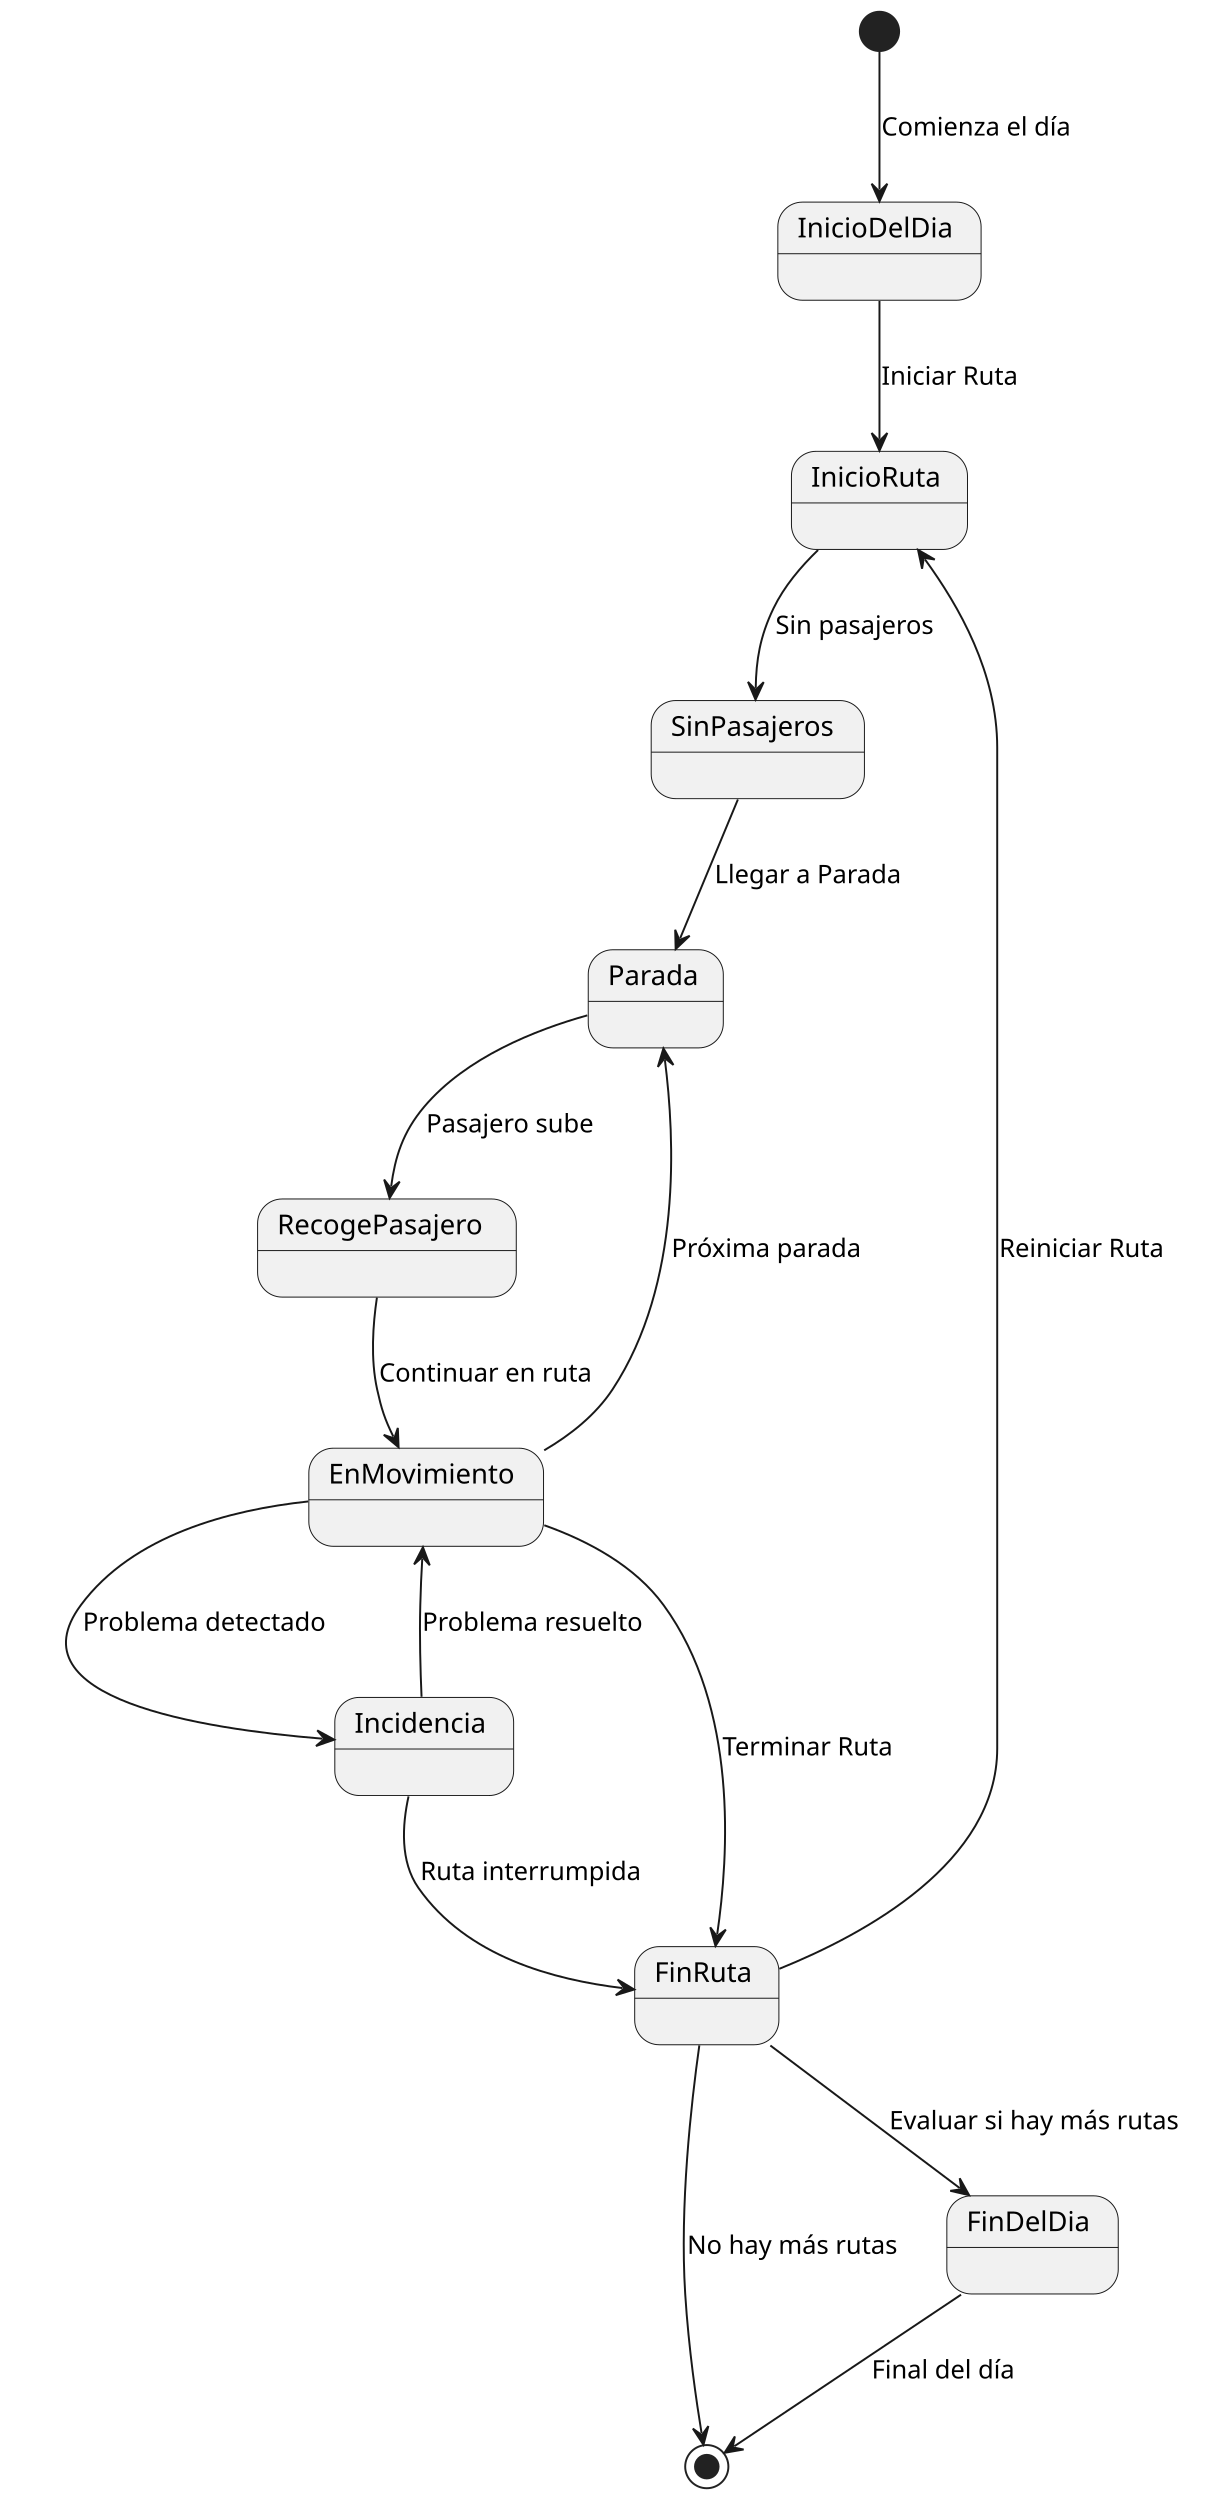
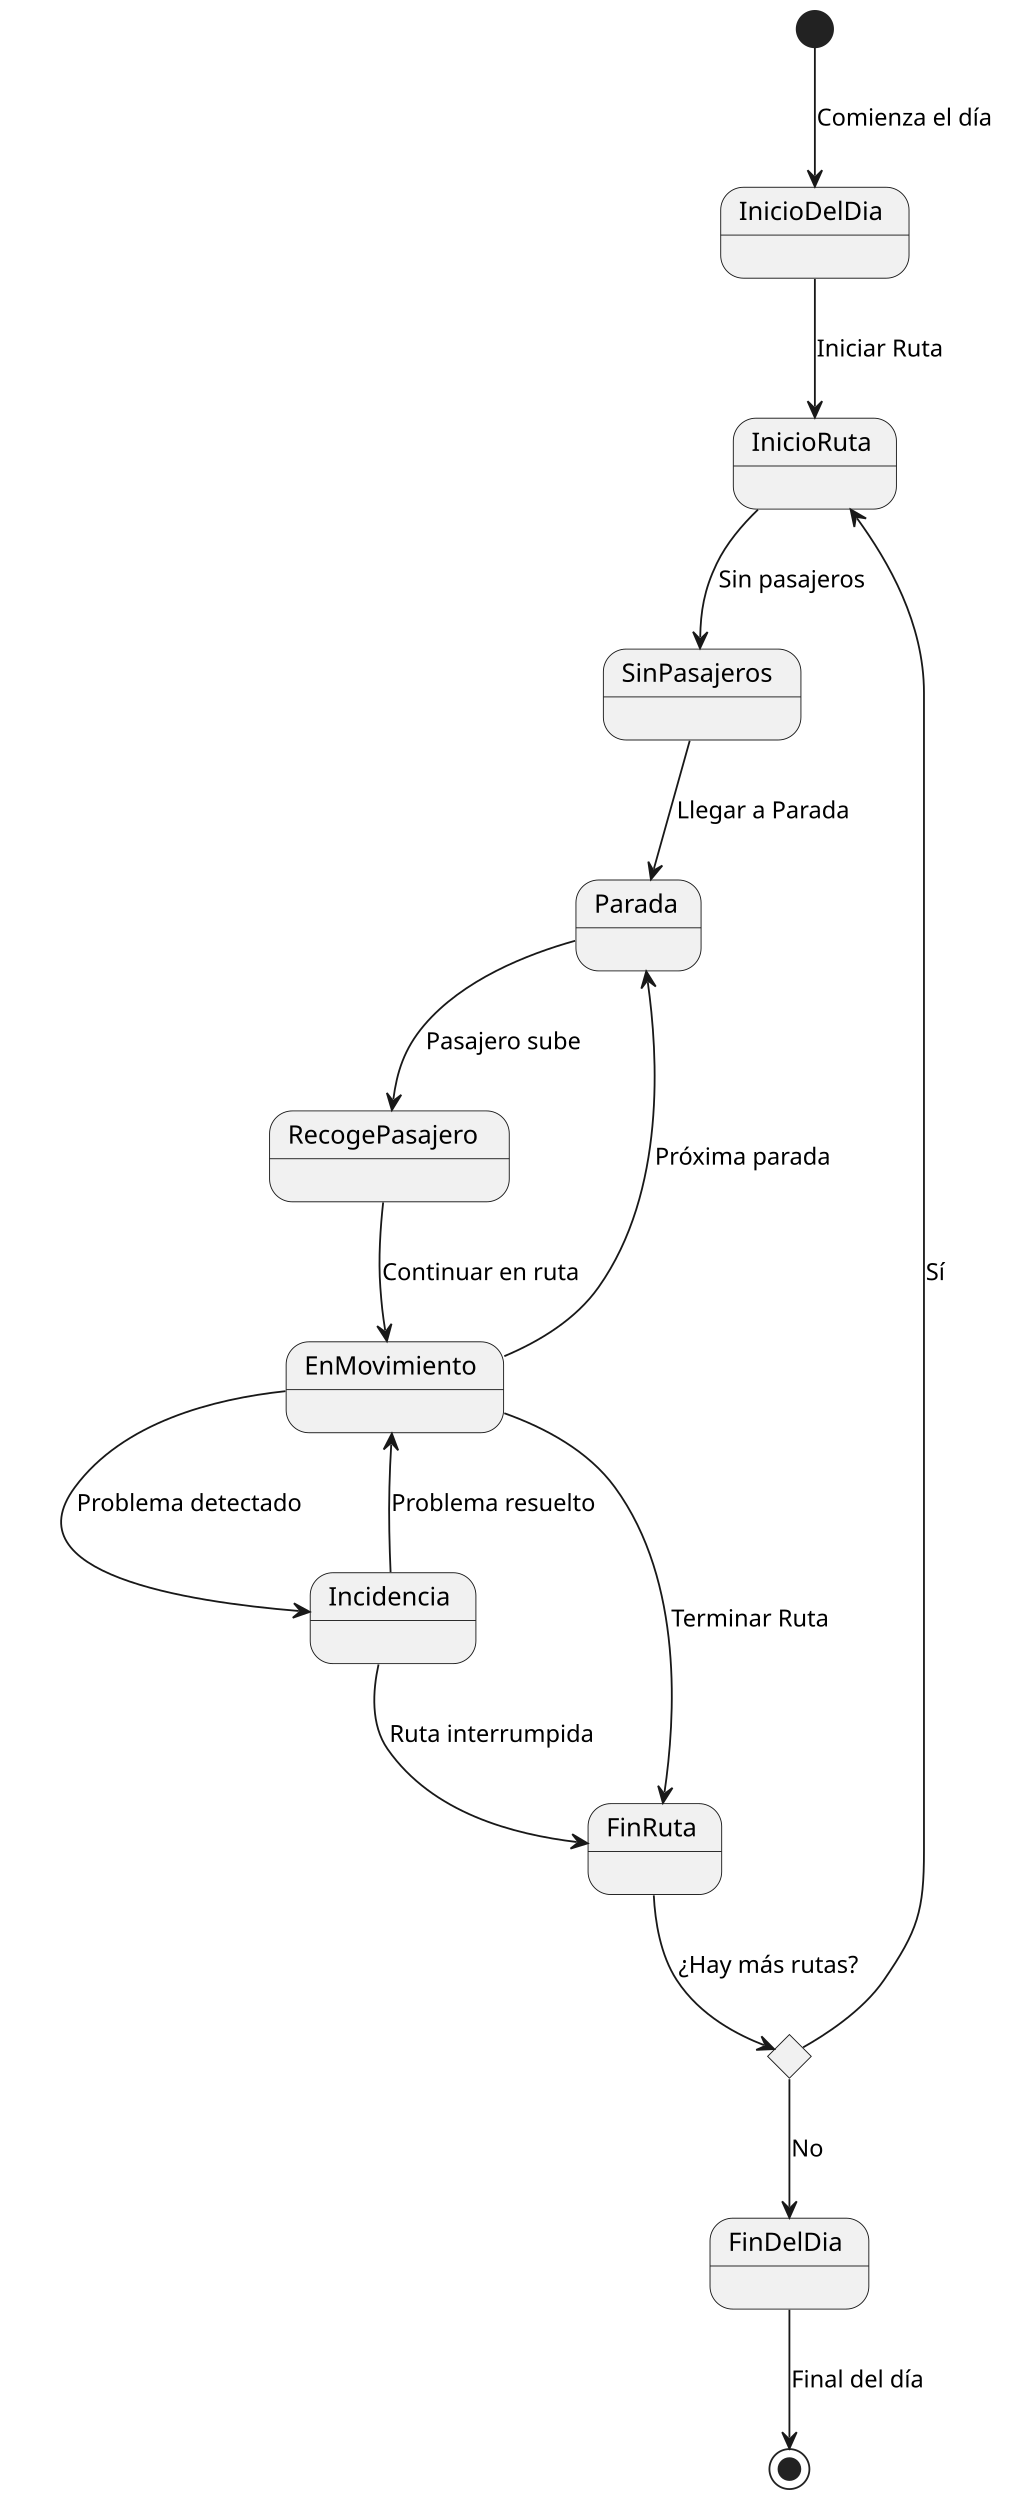
- <svg xmlns="http://www.w3.org/2000/svg" contentStyleType="text/css" height="1274px" preserveAspectRatio="none" style="width:621px;height:1274px;background:#FFFFFF;" version="1.1" viewBox="0 0 621 1274" width="621px" zoomAndPan="magnify">
+ <svg xmlns="http://www.w3.org/2000/svg" contentStyleType="text/css" height="1375px" preserveAspectRatio="none" style="width:561px;height:1375px;background:#FFFFFF;" version="1.1" viewBox="0 0 561 1375" width="561px" zoomAndPan="magnify">
  <defs />
  <g>
    <ellipse cx="448.18" cy="16" fill="#222222" rx="10" ry="10" style="stroke:#222222;stroke-width:1.0;" />
    <g id="InicioDelDia">
      <rect fill="#F1F1F1" height="50" rx="12.5" ry="12.5" style="stroke:#181818;stroke-width:0.5;" width="103.576" x="396.39" y="103" />
      <line style="stroke:#181818;stroke-width:0.5;" x1="396.39" x2="499.966" y1="129.297" y2="129.297" />
      <text fill="#000000" font-family="sans-serif" font-size="14" lengthAdjust="spacing" textLength="83.576" x="406.39" y="120.995">InicioDelDia</text>
    </g>
    <g id="InicioRuta">
      <rect fill="#F1F1F1" height="50" rx="12.5" ry="12.5" style="stroke:#181818;stroke-width:0.5;" width="89.713" x="403.32" y="230" />
      <line style="stroke:#181818;stroke-width:0.5;" x1="403.32" x2="493.033" y1="256.297" y2="256.297" />
      <text fill="#000000" font-family="sans-serif" font-size="14" lengthAdjust="spacing" textLength="69.713" x="413.32" y="247.995">InicioRuta</text>
    </g>
+     <g id="elem_choice">
+       <polygon fill="#F1F1F1" points="434.18,1119,446.18,1131,434.18,1143,422.18,1131,434.18,1119" style="stroke:#181818;stroke-width:0.5;" />
+     </g>
    <g id="SinPasajeros">
      <rect fill="#F1F1F1" height="50" rx="12.5" ry="12.5" style="stroke:#181818;stroke-width:0.5;" width="108.662" x="331.85" y="357" />
      <line style="stroke:#181818;stroke-width:0.5;" x1="331.85" x2="440.512" y1="383.297" y2="383.297" />
      <text fill="#000000" font-family="sans-serif" font-size="14" lengthAdjust="spacing" textLength="88.662" x="341.85" y="374.995">SinPasajeros</text>
    </g>
    <g id="Parada">
-       <rect fill="#F1F1F1" height="50" rx="12.5" ry="12.5" style="stroke:#181818;stroke-width:0.5;" width="68.822" x="299.77" y="484" />
-       <line style="stroke:#181818;stroke-width:0.5;" x1="299.77" x2="368.592" y1="510.297" y2="510.297" />
-       <text fill="#000000" font-family="sans-serif" font-size="14" lengthAdjust="spacing" textLength="48.822" x="309.77" y="501.995">Parada</text>
+       <rect fill="#F1F1F1" height="50" rx="12.5" ry="12.5" style="stroke:#181818;stroke-width:0.5;" width="68.822" x="316.77" y="484" />
+       <line style="stroke:#181818;stroke-width:0.5;" x1="316.77" x2="385.592" y1="510.297" y2="510.297" />
+       <text fill="#000000" font-family="sans-serif" font-size="14" lengthAdjust="spacing" textLength="48.822" x="326.77" y="501.995">Parada</text>
    </g>
    <g id="RecogePasajero">
-       <rect fill="#F1F1F1" height="50" rx="12.5" ry="12.5" style="stroke:#181818;stroke-width:0.5;" width="131.822" x="131.27" y="611" />
-       <line style="stroke:#181818;stroke-width:0.5;" x1="131.27" x2="263.092" y1="637.297" y2="637.297" />
-       <text fill="#000000" font-family="sans-serif" font-size="14" lengthAdjust="spacing" textLength="111.822" x="141.27" y="628.995">RecogePasajero</text>
+       <rect fill="#F1F1F1" height="50" rx="12.5" ry="12.5" style="stroke:#181818;stroke-width:0.5;" width="131.822" x="148.27" y="611" />
+       <line style="stroke:#181818;stroke-width:0.5;" x1="148.27" x2="280.092" y1="637.297" y2="637.297" />
+       <text fill="#000000" font-family="sans-serif" font-size="14" lengthAdjust="spacing" textLength="111.822" x="158.27" y="628.995">RecogePasajero</text>
    </g>
    <g id="EnMovimiento">
      <rect fill="#F1F1F1" height="50" rx="12.5" ry="12.5" style="stroke:#181818;stroke-width:0.5;" width="119.606" x="157.38" y="738" />
      <line style="stroke:#181818;stroke-width:0.5;" x1="157.38" x2="276.986" y1="764.297" y2="764.297" />
      <text fill="#000000" font-family="sans-serif" font-size="14" lengthAdjust="spacing" textLength="99.606" x="167.38" y="755.995">EnMovimiento</text>
    </g>
    <g id="Incidencia">
      <rect fill="#F1F1F1" height="50" rx="12.5" ry="12.5" style="stroke:#181818;stroke-width:0.5;" width="91.128" x="170.62" y="865" />
      <line style="stroke:#181818;stroke-width:0.5;" x1="170.62" x2="261.748" y1="891.297" y2="891.297" />
      <text fill="#000000" font-family="sans-serif" font-size="14" lengthAdjust="spacing" textLength="71.128" x="180.62" y="882.995">Incidencia</text>
    </g>
    <g id="FinRuta">
      <rect fill="#F1F1F1" height="50" rx="12.5" ry="12.5" style="stroke:#181818;stroke-width:0.5;" width="73.484" x="323.44" y="992" />
      <line style="stroke:#181818;stroke-width:0.5;" x1="323.44" x2="396.924" y1="1018.297" y2="1018.297" />
      <text fill="#000000" font-family="sans-serif" font-size="14" lengthAdjust="spacing" textLength="53.484" x="333.44" y="1009.995">FinRuta</text>
    </g>
-     <ellipse cx="360.18" cy="1257" fill="none" rx="11" ry="11" style="stroke:#222222;stroke-width:1.0;" />
-     <ellipse cx="360.18" cy="1257" fill="#222222" rx="6" ry="6" style="stroke:#222222;stroke-width:1.0;" />
    <g id="FinDelDia">
-       <rect fill="#F1F1F1" height="50" rx="12.5" ry="12.5" style="stroke:#181818;stroke-width:0.5;" width="87.348" x="482.51" y="1119" />
-       <line style="stroke:#181818;stroke-width:0.5;" x1="482.51" x2="569.858" y1="1145.297" y2="1145.297" />
-       <text fill="#000000" font-family="sans-serif" font-size="14" lengthAdjust="spacing" textLength="67.348" x="492.51" y="1136.995">FinDelDia</text>
+       <rect fill="#F1F1F1" height="50" rx="12.5" ry="12.5" style="stroke:#181818;stroke-width:0.5;" width="87.348" x="390.51" y="1220" />
+       <line style="stroke:#181818;stroke-width:0.5;" x1="390.51" x2="477.858" y1="1246.297" y2="1246.297" />
+       <text fill="#000000" font-family="sans-serif" font-size="14" lengthAdjust="spacing" textLength="67.348" x="400.51" y="1237.995">FinDelDia</text>
    </g>
+     <ellipse cx="434.18" cy="1358" fill="none" rx="11" ry="11" style="stroke:#222222;stroke-width:1.0;" />
+     <ellipse cx="434.18" cy="1358" fill="#222222" rx="6" ry="6" style="stroke:#222222;stroke-width:1.0;" />
    <g id="link_*start*_InicioDelDia">
      <path d="M448.18,26.38 C448.18,43.11 448.18,72.59 448.18,96.63 " fill="none" id="*start*-to-InicioDelDia" style="stroke:#181818;stroke-width:1.0;" />
      <polygon fill="#181818" points="448.18,102.63,452.18,93.63,448.18,97.63,444.18,93.63,448.18,102.63" style="stroke:#181818;stroke-width:1.0;" />
      <text fill="#000000" font-family="sans-serif" font-size="13" lengthAdjust="spacing" textLength="104.038" x="449.18" y="69.067">Comienza el día</text>
    </g>
    <g id="link_InicioDelDia_InicioRuta">
      <path d="M448.18,153.4 C448.18,175.42 448.18,201.66 448.18,223.66 " fill="none" id="InicioDelDia-to-InicioRuta" style="stroke:#181818;stroke-width:1.0;" />
      <polygon fill="#181818" points="448.18,229.66,452.18,220.66,448.18,224.66,444.18,220.66,448.18,229.66" style="stroke:#181818;stroke-width:1.0;" />
      <text fill="#000000" font-family="sans-serif" font-size="13" lengthAdjust="spacing" textLength="74.223" x="449.18" y="196.067">Iniciar Ruta</text>
    </g>
    <g id="link_InicioRuta_SinPasajeros">
      <path d="M416.89,280.29 C408.12,288.73 399.53,298.89 394.18,310 C387.24,324.42 385.365,336.331 385.115,350.561 " fill="none" id="InicioRuta-to-SinPasajeros" style="stroke:#181818;stroke-width:1.0;" />
      <polygon fill="#181818" points="385.01,356.56,389.168,347.632,385.098,351.561,381.169,347.491,385.01,356.56" style="stroke:#181818;stroke-width:1.0;" />
      <text fill="#000000" font-family="sans-serif" font-size="13" lengthAdjust="spacing" textLength="86.874" x="395.18" y="323.067">Sin pasajeros</text>
    </g>
    <g id="link_SinPasajeros_Parada">
-       <path d="M376.03,407.4 C366.87,429.42 355.764,456.12 346.614,478.12 " fill="none" id="SinPasajeros-to-Parada" style="stroke:#181818;stroke-width:1.0;" />
-       <polygon fill="#181818" points="344.31,483.66,351.459,476.886,346.23,479.043,344.073,473.814,344.31,483.66" style="stroke:#181818;stroke-width:1.0;" />
-       <text fill="#000000" font-family="sans-serif" font-size="13" lengthAdjust="spacing" textLength="101.981" x="364.18" y="450.067">Llegar a Parada</text>
+       <path d="M379.35,407.4 C373.18,429.42 365.778,455.882 359.618,477.882 " fill="none" id="SinPasajeros-to-Parada" style="stroke:#181818;stroke-width:1.0;" />
+       <polygon fill="#181818" points="358,483.66,364.279,476.072,359.348,478.845,356.575,473.915,358,483.66" style="stroke:#181818;stroke-width:1.0;" />
+       <text fill="#000000" font-family="sans-serif" font-size="13" lengthAdjust="spacing" textLength="101.981" x="372.18" y="450.067">Llegar a Parada</text>
    </g>
    <g id="link_Parada_RecogePasajero">
-       <path d="M299.3,517.43 C272.81,524.84 237.41,538.88 216.18,564 C205.23,576.96 201.322,589.673 199.332,604.612 " fill="none" id="Parada-to-RecogePasajero" style="stroke:#181818;stroke-width:1.0;" />
-       <polygon fill="#181818" points="198.54,610.56,203.693,602.167,199.2,605.604,195.763,601.111,198.54,610.56" style="stroke:#181818;stroke-width:1.0;" />
-       <text fill="#000000" font-family="sans-serif" font-size="13" lengthAdjust="spacing" textLength="90.848" x="217.18" y="577.067">Pasajero sube</text>
+       <path d="M316.3,517.43 C289.81,524.84 254.41,538.88 233.18,564 C222.23,576.96 218.322,589.673 216.332,604.612 " fill="none" id="Parada-to-RecogePasajero" style="stroke:#181818;stroke-width:1.0;" />
+       <polygon fill="#181818" points="215.54,610.56,220.693,602.167,216.2,605.604,212.763,601.111,215.54,610.56" style="stroke:#181818;stroke-width:1.0;" />
+       <text fill="#000000" font-family="sans-serif" font-size="13" lengthAdjust="spacing" textLength="90.848" x="234.18" y="577.067">Pasajero sube</text>
    </g>
    <g id="link_RecogePasajero_EnMovimiento">
-       <path d="M192.08,661.24 C190.01,675.08 188.81,692.67 192.18,708 C194.4,718.09 196.05,723.157 200.47,732.137 " fill="none" id="RecogePasajero-to-EnMovimiento" style="stroke:#181818;stroke-width:1.0;" />
-       <polygon fill="#181818" points="203.12,737.52,202.734,727.679,200.912,733.034,195.557,731.212,203.12,737.52" style="stroke:#181818;stroke-width:1.0;" />
-       <text fill="#000000" font-family="sans-serif" font-size="13" lengthAdjust="spacing" textLength="114.918" x="193.18" y="704.067">Continuar en ruta</text>
+       <path d="M210.74,661.32 C209.23,675.03 208.04,692.47 209.18,708 C209.9,717.74 210.394,722.453 211.854,731.693 " fill="none" id="RecogePasajero-to-EnMovimiento" style="stroke:#181818;stroke-width:1.0;" />
+       <polygon fill="#181818" points="212.79,737.62,215.336,728.106,212.01,732.681,207.434,729.355,212.79,737.62" style="stroke:#181818;stroke-width:1.0;" />
+       <text fill="#000000" font-family="sans-serif" font-size="13" lengthAdjust="spacing" textLength="114.918" x="210.18" y="704.067">Continuar en ruta</text>
    </g>
    <g id="link_EnMovimiento_Parada">
-       <path d="M277.33,739.08 C290.8,731.2 303.63,720.99 312.18,708 C347.56,654.27 343.896,580.042 338.836,540.212 " fill="none" id="EnMovimiento-to-Parada" style="stroke:#181818;stroke-width:1.0;" />
-       <polygon fill="#181818" points="338.08,534.26,335.246,543.692,338.71,539.22,343.182,542.684,338.08,534.26" style="stroke:#181818;stroke-width:1.0;" />
-       <text fill="#000000" font-family="sans-serif" font-size="13" lengthAdjust="spacing" textLength="102.953" x="342.18" y="640.567">Próxima parada</text>
+       <path d="M277.37,745.91 C296.89,737.71 316.71,725.62 329.18,708 C366.45,655.36 361.938,580.271 356.278,540.161 " fill="none" id="EnMovimiento-to-Parada" style="stroke:#181818;stroke-width:1.0;" />
+       <polygon fill="#181818" points="355.44,534.22,352.737,543.691,356.139,539.171,360.658,542.573,355.44,534.22" style="stroke:#181818;stroke-width:1.0;" />
+       <text fill="#000000" font-family="sans-serif" font-size="13" lengthAdjust="spacing" textLength="102.953" x="360.18" y="640.567">Próxima parada</text>
    </g>
    <g id="link_EnMovimiento_Incidencia">
      <path d="M157.05,765.14 C117.21,769.42 67.59,782.27 41.18,818 C6,865.59 101.45,880.879 164.34,886.039 " fill="none" id="EnMovimiento-to-Incidencia" style="stroke:#181818;stroke-width:1.0;" />
      <polygon fill="#181818" points="170.32,886.53,161.677,881.807,165.337,886.121,161.023,889.781,170.32,886.53" style="stroke:#181818;stroke-width:1.0;" />
      <text fill="#000000" font-family="sans-serif" font-size="13" lengthAdjust="spacing" textLength="131.523" x="42.18" y="831.067">Problema detectado</text>
    </g>
    <g id="link_Incidencia_EnMovimiento">
      <path d="M214.82,864.68 C214.23,850.97 213.75,833.53 214.18,818 C214.45,808.33 214.64,803.69 215.18,794.44 " fill="none" id="Incidencia-to-EnMovimiento" style="stroke:#181818;stroke-width:1.0;" />
      <polygon fill="#181818" points="215.53,788.45,211.012,797.202,215.239,793.442,218.999,797.668,215.53,788.45" style="stroke:#181818;stroke-width:1.0;" />
      <text fill="#000000" font-family="sans-serif" font-size="13" lengthAdjust="spacing" textLength="118.777" x="215.18" y="831.067">Problema resuelto</text>
    </g>
    <g id="link_Incidencia_FinRuta">
      <path d="M208.19,915.44 C204.95,930.19 203.86,948.65 213.18,962 C237.85,997.34 282.364,1008.898 317.234,1013.128 " fill="none" id="Incidencia-to-FinRuta" style="stroke:#181818;stroke-width:1.0;" />
      <polygon fill="#181818" points="323.19,1013.85,314.737,1008.795,318.226,1013.248,313.774,1016.737,323.19,1013.85" style="stroke:#181818;stroke-width:1.0;" />
      <text fill="#000000" font-family="sans-serif" font-size="13" lengthAdjust="spacing" textLength="119.088" x="214.18" y="958.067">Ruta interrumpida</text>
    </g>
    <g id="link_EnMovimiento_FinRuta">
      <path d="M277.37,777.27 C299.92,785.31 323.6,798.03 338.18,818 C376.23,870.09 371.391,945.433 365.481,985.723 " fill="none" id="EnMovimiento-to-FinRuta" style="stroke:#181818;stroke-width:1.0;" />
      <polygon fill="#181818" points="364.61,991.66,369.874,983.336,365.336,986.713,361.959,982.175,364.61,991.66" style="stroke:#181818;stroke-width:1.0;" />
-       <text fill="#000000" font-family="sans-serif" font-size="13" lengthAdjust="spacing" textLength="93.577" x="368.18" y="894.567">Terminar Ruta</text>
+       <text fill="#000000" font-family="sans-serif" font-size="13" lengthAdjust="spacing" textLength="93.577" x="369.18" y="894.567">Terminar Ruta</text>
    </g>
-     <g id="link_FinRuta_*end*">
-       <path d="M356.38,1042.31 C352.18,1072.14 346.36,1124.27 349.18,1169 C350.94,1196.96 354.888,1223.748 357.518,1239.938 " fill="none" id="FinRuta-to-*end*" style="stroke:#181818;stroke-width:1.0;" />
-       <polygon fill="#181818" points="358.48,1245.86,360.985,1236.335,357.678,1240.925,353.089,1237.618,358.48,1245.86" style="stroke:#181818;stroke-width:1.0;" />
-       <text fill="#000000" font-family="sans-serif" font-size="13" lengthAdjust="spacing" textLength="114.797" x="350.18" y="1148.567">No hay más rutas</text>
+     <g id="link_FinRuta_choice">
+       <path d="M359.58,1042.44 C360.31,1057 363.25,1075.27 372.18,1089 C385.27,1109.12 406.481,1119.468 420.161,1124.808 " fill="none" id="FinRuta-to-choice" style="stroke:#181818;stroke-width:1.0;" />
+       <polygon fill="#181818" points="425.75,1126.99,418.821,1119.991,421.092,1125.172,415.912,1127.444,425.75,1126.99" style="stroke:#181818;stroke-width:1.0;" />
+       <text fill="#000000" font-family="sans-serif" font-size="13" lengthAdjust="spacing" textLength="108.323" x="373.18" y="1085.067">¿Hay más rutas?</text>
    </g>
-     <g id="link_FinRuta_InicioRuta">
-       <path d="M397.15,1003.3 C440.98,985.6 508.18,949.02 508.18,891 C508.18,381 508.18,381 508.18,381 C508.18,342.97 488.859,309.122 471.359,285.062 " fill="none" id="FinRuta-to-InicioRuta" style="stroke:#181818;stroke-width:1.0;" />
+     <g id="link_choice_InicioRuta">
+       <path d="M441.73,1126.03 C453.05,1119.69 474.34,1106.25 486.18,1089 C504.88,1061.77 508.18,1051.04 508.18,1018 C508.18,381 508.18,381 508.18,381 C508.18,342.97 488.859,309.122 471.359,285.062 " fill="none" id="choice-to-InicioRuta" style="stroke:#181818;stroke-width:1.0;" />
      <polygon fill="#181818" points="467.83,280.21,469.889,289.841,470.771,284.253,476.359,285.135,467.83,280.21" style="stroke:#181818;stroke-width:1.0;" />
-       <text fill="#000000" font-family="sans-serif" font-size="13" lengthAdjust="spacing" textLength="91.032" x="509.18" y="640.567">Reiniciar Ruta</text>
+       <text fill="#000000" font-family="sans-serif" font-size="13" lengthAdjust="spacing" textLength="11.864" x="509.18" y="704.067">Sí</text>
    </g>
-     <g id="link_FinRuta_FinDelDia">
-       <path d="M392.58,1042.4 C421.83,1064.42 459.847,1093.051 489.067,1115.051 " fill="none" id="FinRuta-to-FinDelDia" style="stroke:#181818;stroke-width:1.0;" />
-       <polygon fill="#181818" points="493.86,1118.66,489.076,1110.051,489.866,1115.653,484.264,1116.442,493.86,1118.66" style="stroke:#181818;stroke-width:1.0;" />
-       <text fill="#000000" font-family="sans-serif" font-size="13" lengthAdjust="spacing" textLength="160.672" x="453.18" y="1085.067">Evaluar si hay más rutas</text>
+     <g id="link_choice_FinDelDia">
+       <path d="M434.18,1143.56 C434.18,1161.45 434.18,1190.21 434.18,1213.77 " fill="none" id="choice-to-FinDelDia" style="stroke:#181818;stroke-width:1.0;" />
+       <polygon fill="#181818" points="434.18,1219.77,438.18,1210.77,434.18,1214.77,430.18,1210.77,434.18,1219.77" style="stroke:#181818;stroke-width:1.0;" />
+       <text fill="#000000" font-family="sans-serif" font-size="13" lengthAdjust="spacing" textLength="17.678" x="435.18" y="1186.067">No</text>
    </g>
    <g id="link_FinDelDia_*end*">
-       <path d="M489.75,1169.36 C450.81,1195.4 396.637,1231.614 374.217,1246.614 " fill="none" id="FinDelDia-to-*end*" style="stroke:#181818;stroke-width:1.0;" />
-       <polygon fill="#181818" points="369.23,1249.95,378.935,1248.27,373.386,1247.17,374.486,1241.621,369.23,1249.95" style="stroke:#181818;stroke-width:1.0;" />
-       <text fill="#000000" font-family="sans-serif" font-size="13" lengthAdjust="spacing" textLength="78.863" x="444.18" y="1212.067">Final del día</text>
+       <path d="M434.18,1270.36 C434.18,1294.23 434.18,1323.46 434.18,1340.71 " fill="none" id="FinDelDia-to-*end*" style="stroke:#181818;stroke-width:1.0;" />
+       <polygon fill="#181818" points="434.18,1346.71,438.18,1337.71,434.18,1341.71,430.18,1337.71,434.18,1346.71" style="stroke:#181818;stroke-width:1.0;" />
+       <text fill="#000000" font-family="sans-serif" font-size="13" lengthAdjust="spacing" textLength="78.863" x="435.18" y="1313.067">Final del día</text>
    </g>
  </g>
</svg>
